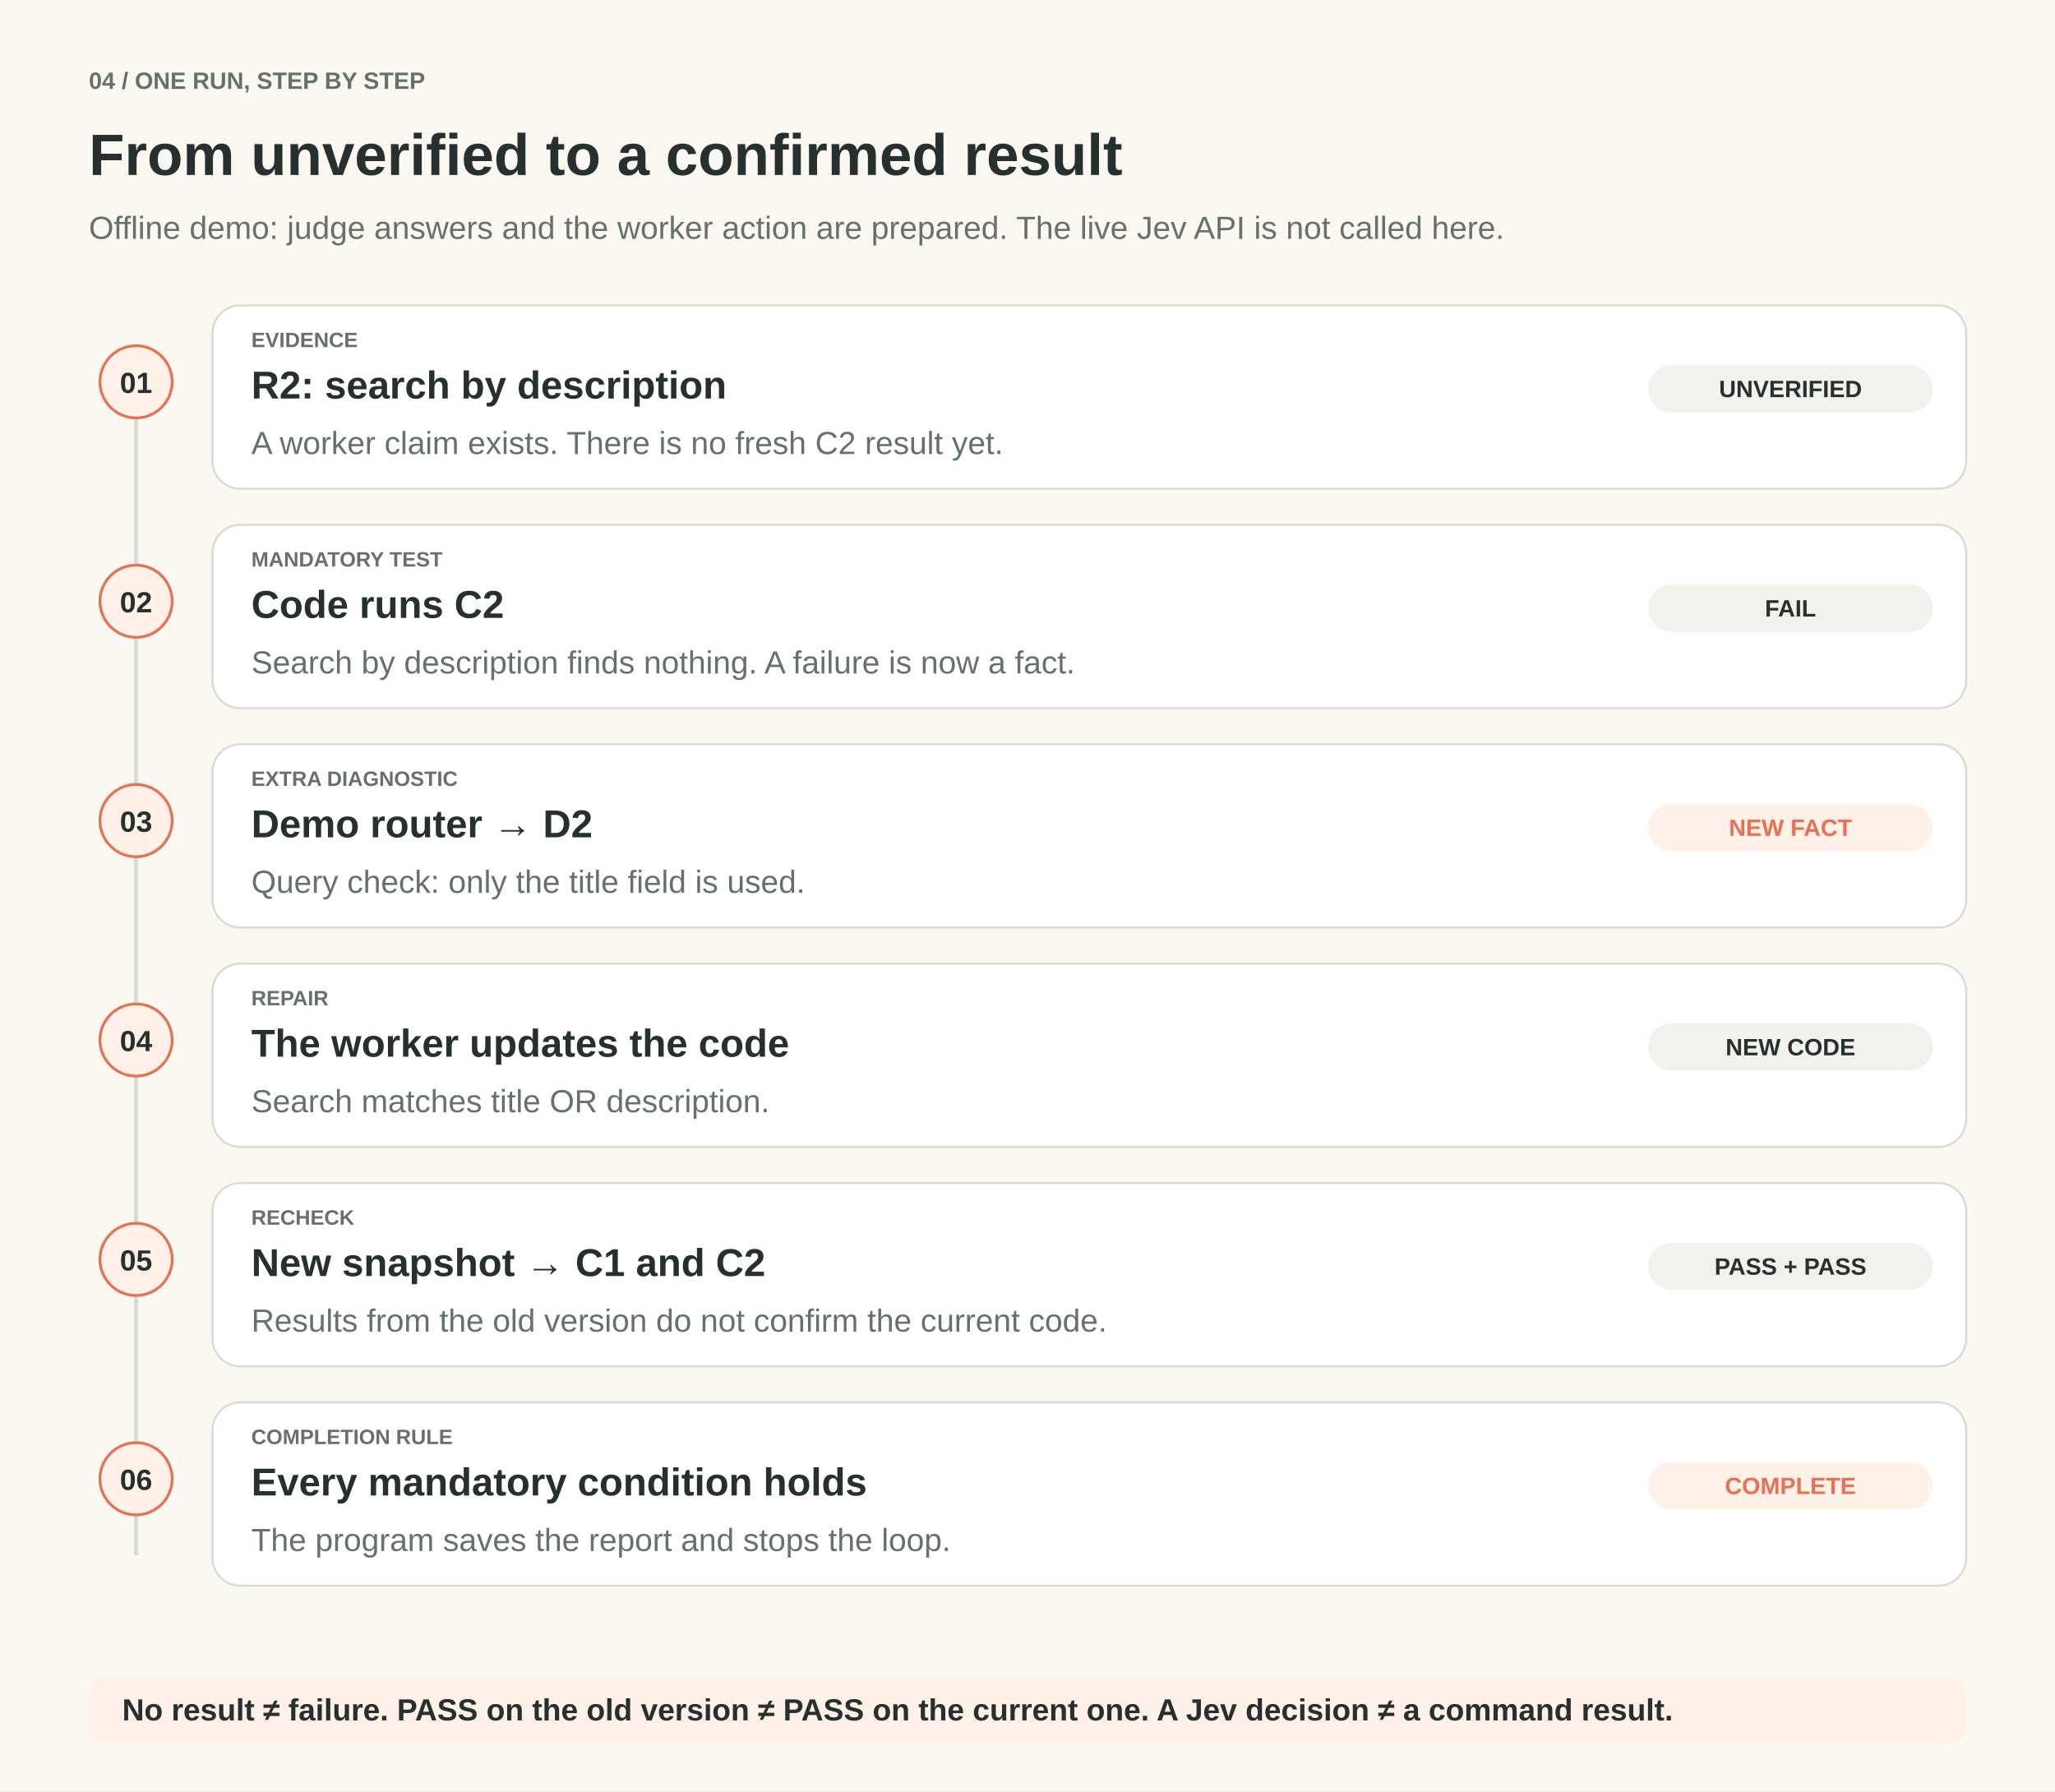
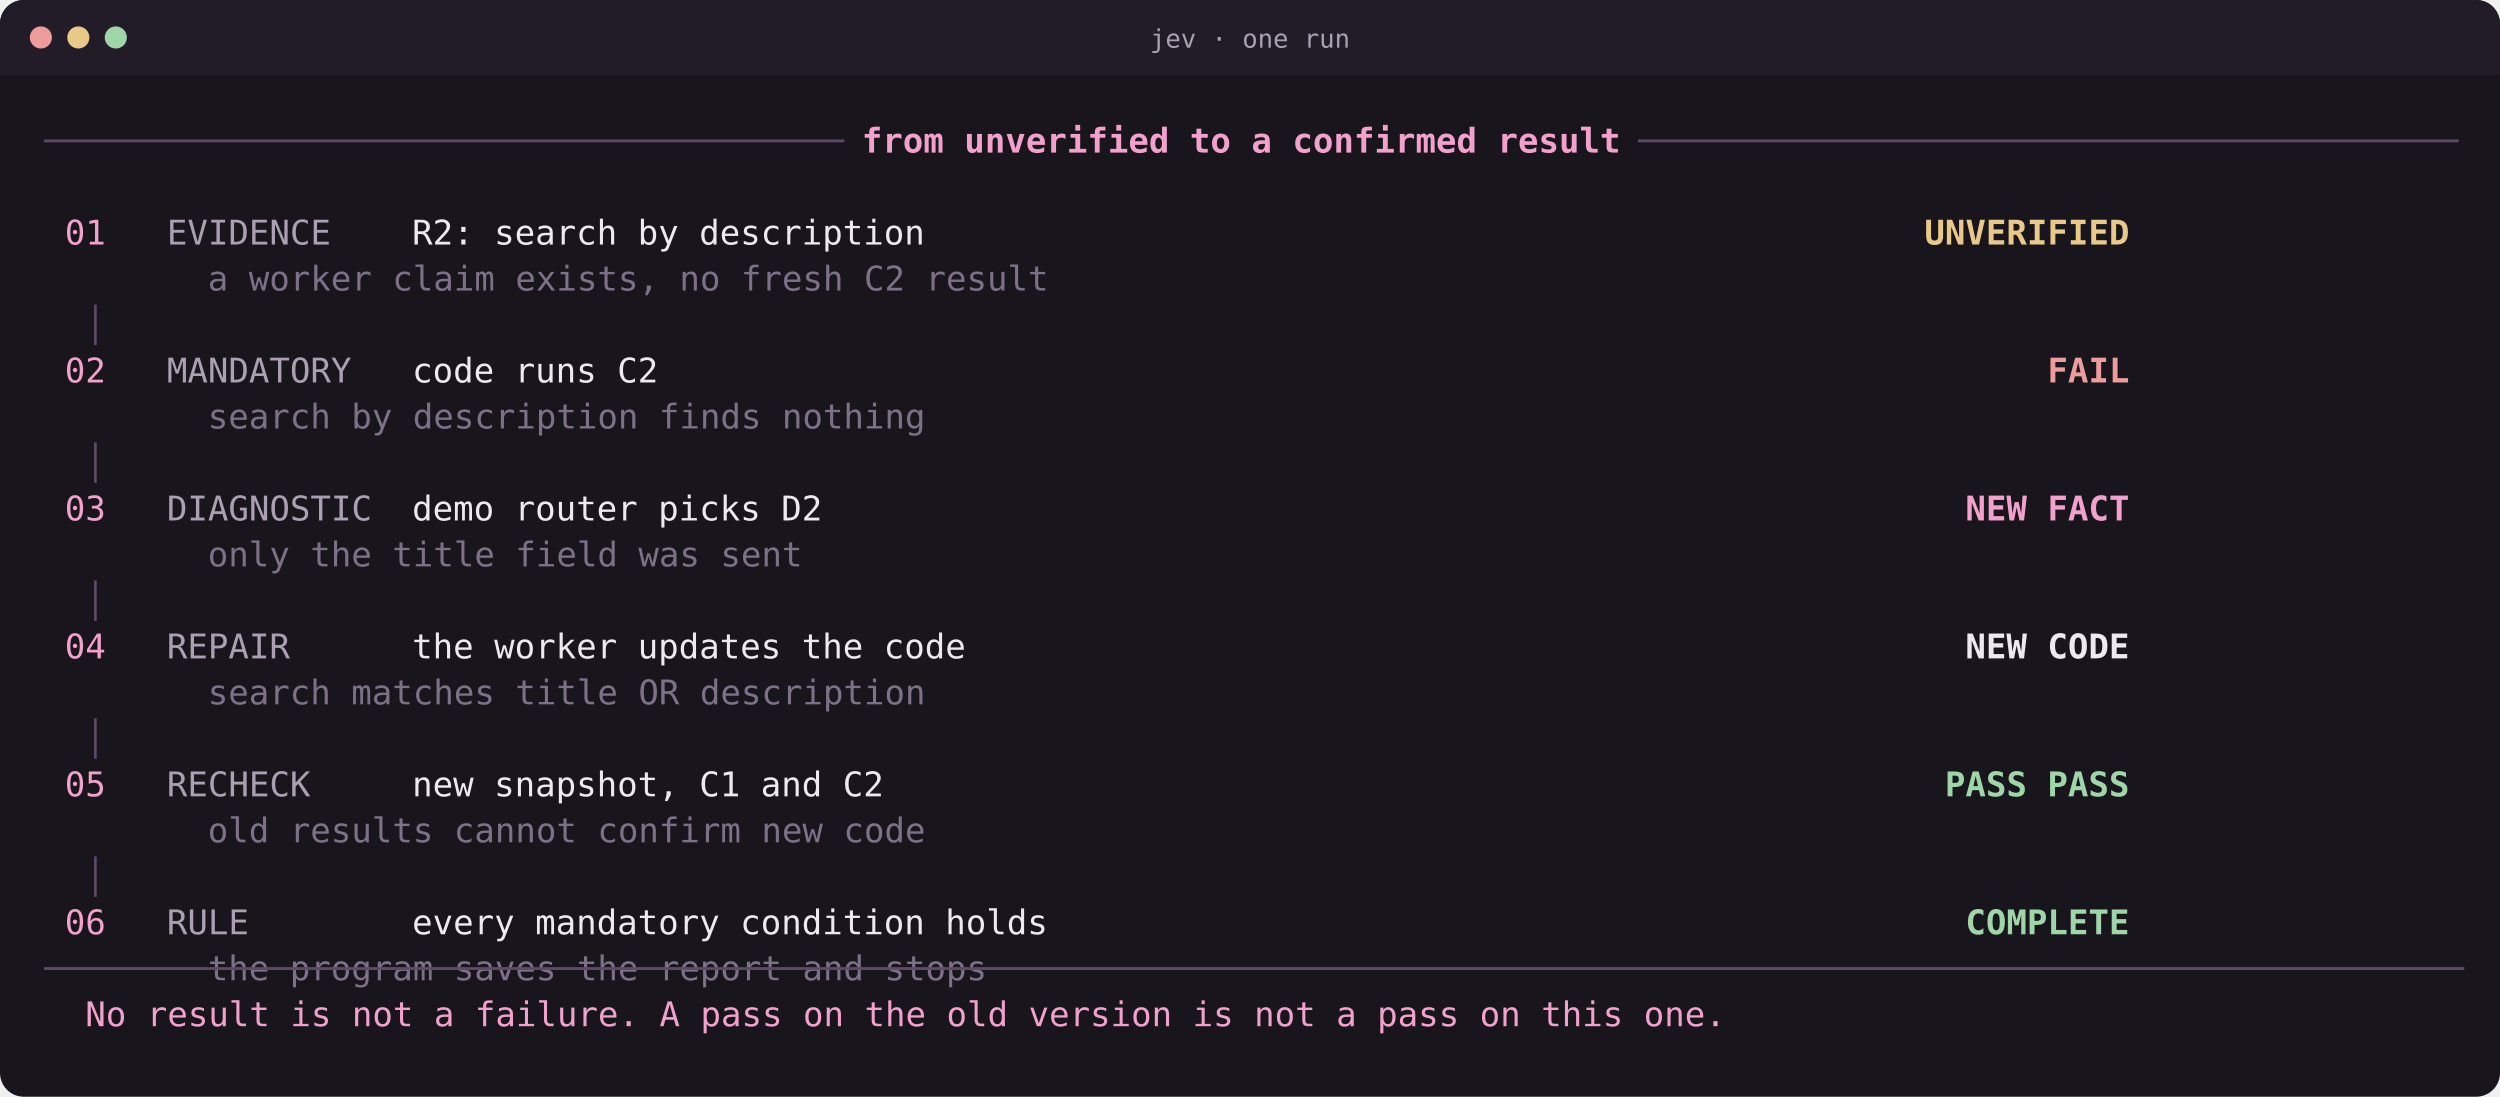
- <svg xmlns="http://www.w3.org/2000/svg" width="1480" height="1290" viewBox="0 0 1480 1290" role="img" aria-labelledby="title desc">
-   <defs>
-     <marker id="arrow" markerWidth="9" markerHeight="9" refX="7" refY="4.5" orient="auto" markerUnits="userSpaceOnUse">
-       <path d="M0,0 L8,4.5 L0,9" fill="#66716C" />
-     </marker>
-   </defs>
-   <rect x="0" y="0" width="1480" height="1290" rx="0" fill="#FBF8F2" />
-   <text x="64" y="64" font-family="Arial, Helvetica, sans-serif" font-size="17" font-weight="700" fill="#66716C" text-anchor="start">04  /  ONE RUN, STEP BY STEP</text>
-   <text x="64" y="126" font-family="Arial, Helvetica, sans-serif" font-size="42" font-weight="700" fill="#26302F" text-anchor="start">From unverified to a confirmed result</text>
-   <text x="64" y="172" font-family="Arial, Helvetica, sans-serif" font-size="23" font-weight="400" fill="#66716C" text-anchor="start">Offline demo: judge answers and the worker action are prepared. The live Jev API is not called here.</text>
-   <line x1="98" y1="274" x2="98" y2="1120" stroke="#D8DCD4" stroke-width="3" />
-   <circle cx="98" cy="275" r="26" fill="#FFF0E8" stroke="#E47254" stroke-width="2" />
-   <text x="98" y="283" font-family="Arial, Helvetica, sans-serif" font-size="21" font-weight="700" fill="#26302F" text-anchor="middle">01</text>
-   <rect x="153" y="220" width="1263" height="132" rx="20" fill="#FFFFFF" stroke="#D8DCD4" stroke-width="1.5" />
-   <text x="181" y="250" font-family="Arial, Helvetica, sans-serif" font-size="15" font-weight="700" fill="#66716C" text-anchor="start">EVIDENCE</text>
-   <text x="181" y="287" font-family="Arial, Helvetica, sans-serif" font-size="28" font-weight="700" fill="#26302F" text-anchor="start">R2: search by description</text>
-   <text x="181" y="327" font-family="Arial, Helvetica, sans-serif" font-size="23" font-weight="400" fill="#66716C" text-anchor="start">A worker claim exists. There is no fresh C2 result yet.</text>
-   <rect x="1187" y="263" width="205" height="34" rx="17" fill="#F1F2EC" />
-   <text x="1289.5" y="286" font-family="Arial, Helvetica, sans-serif" font-size="17" font-weight="700" fill="#26302F" text-anchor="middle">UNVERIFIED</text>
-   <circle cx="98" cy="433" r="26" fill="#FFF0E8" stroke="#E47254" stroke-width="2" />
-   <text x="98" y="441" font-family="Arial, Helvetica, sans-serif" font-size="21" font-weight="700" fill="#26302F" text-anchor="middle">02</text>
-   <rect x="153" y="378" width="1263" height="132" rx="20" fill="#FFFFFF" stroke="#D8DCD4" stroke-width="1.5" />
-   <text x="181" y="408" font-family="Arial, Helvetica, sans-serif" font-size="15" font-weight="700" fill="#66716C" text-anchor="start">MANDATORY TEST</text>
-   <text x="181" y="445" font-family="Arial, Helvetica, sans-serif" font-size="28" font-weight="700" fill="#26302F" text-anchor="start">Code runs C2</text>
-   <text x="181" y="485" font-family="Arial, Helvetica, sans-serif" font-size="23" font-weight="400" fill="#66716C" text-anchor="start">Search by description finds nothing. A failure is now a fact.</text>
-   <rect x="1187" y="421" width="205" height="34" rx="17" fill="#F1F2EC" />
-   <text x="1289.5" y="444" font-family="Arial, Helvetica, sans-serif" font-size="17" font-weight="700" fill="#26302F" text-anchor="middle">FAIL</text>
-   <circle cx="98" cy="591" r="26" fill="#FFF0E8" stroke="#E47254" stroke-width="2" />
-   <text x="98" y="599" font-family="Arial, Helvetica, sans-serif" font-size="21" font-weight="700" fill="#26302F" text-anchor="middle">03</text>
-   <rect x="153" y="536" width="1263" height="132" rx="20" fill="#FFFFFF" stroke="#D8DCD4" stroke-width="1.5" />
-   <text x="181" y="566" font-family="Arial, Helvetica, sans-serif" font-size="15" font-weight="700" fill="#66716C" text-anchor="start">EXTRA DIAGNOSTIC</text>
-   <text x="181" y="603" font-family="Arial, Helvetica, sans-serif" font-size="28" font-weight="700" fill="#26302F" text-anchor="start">Demo router → D2</text>
-   <text x="181" y="643" font-family="Arial, Helvetica, sans-serif" font-size="23" font-weight="400" fill="#66716C" text-anchor="start">Query check: only the title field is used.</text>
-   <rect x="1187" y="579" width="205" height="34" rx="17" fill="#FFF0E8" />
-   <text x="1289.5" y="602" font-family="Arial, Helvetica, sans-serif" font-size="17" font-weight="700" fill="#E47254" text-anchor="middle">NEW FACT</text>
-   <circle cx="98" cy="749" r="26" fill="#FFF0E8" stroke="#E47254" stroke-width="2" />
-   <text x="98" y="757" font-family="Arial, Helvetica, sans-serif" font-size="21" font-weight="700" fill="#26302F" text-anchor="middle">04</text>
-   <rect x="153" y="694" width="1263" height="132" rx="20" fill="#FFFFFF" stroke="#D8DCD4" stroke-width="1.5" />
-   <text x="181" y="724" font-family="Arial, Helvetica, sans-serif" font-size="15" font-weight="700" fill="#66716C" text-anchor="start">REPAIR</text>
-   <text x="181" y="761" font-family="Arial, Helvetica, sans-serif" font-size="28" font-weight="700" fill="#26302F" text-anchor="start">The worker updates the code</text>
-   <text x="181" y="801" font-family="Arial, Helvetica, sans-serif" font-size="23" font-weight="400" fill="#66716C" text-anchor="start">Search matches title OR description.</text>
-   <rect x="1187" y="737" width="205" height="34" rx="17" fill="#F1F2EC" />
-   <text x="1289.5" y="760" font-family="Arial, Helvetica, sans-serif" font-size="17" font-weight="700" fill="#26302F" text-anchor="middle">NEW CODE</text>
-   <circle cx="98" cy="907" r="26" fill="#FFF0E8" stroke="#E47254" stroke-width="2" />
-   <text x="98" y="915" font-family="Arial, Helvetica, sans-serif" font-size="21" font-weight="700" fill="#26302F" text-anchor="middle">05</text>
-   <rect x="153" y="852" width="1263" height="132" rx="20" fill="#FFFFFF" stroke="#D8DCD4" stroke-width="1.5" />
-   <text x="181" y="882" font-family="Arial, Helvetica, sans-serif" font-size="15" font-weight="700" fill="#66716C" text-anchor="start">RECHECK</text>
-   <text x="181" y="919" font-family="Arial, Helvetica, sans-serif" font-size="28" font-weight="700" fill="#26302F" text-anchor="start">New snapshot → C1 and C2</text>
-   <text x="181" y="959" font-family="Arial, Helvetica, sans-serif" font-size="23" font-weight="400" fill="#66716C" text-anchor="start">Results from the old version do not confirm the current code.</text>
-   <rect x="1187" y="895" width="205" height="34" rx="17" fill="#F1F2EC" />
-   <text x="1289.5" y="918" font-family="Arial, Helvetica, sans-serif" font-size="17" font-weight="700" fill="#26302F" text-anchor="middle">PASS + PASS</text>
-   <circle cx="98" cy="1065" r="26" fill="#FFF0E8" stroke="#E47254" stroke-width="2" />
-   <text x="98" y="1073" font-family="Arial, Helvetica, sans-serif" font-size="21" font-weight="700" fill="#26302F" text-anchor="middle">06</text>
-   <rect x="153" y="1010" width="1263" height="132" rx="20" fill="#FFFFFF" stroke="#D8DCD4" stroke-width="1.5" />
-   <text x="181" y="1040" font-family="Arial, Helvetica, sans-serif" font-size="15" font-weight="700" fill="#66716C" text-anchor="start">COMPLETION RULE</text>
-   <text x="181" y="1077" font-family="Arial, Helvetica, sans-serif" font-size="28" font-weight="700" fill="#26302F" text-anchor="start">Every mandatory condition holds</text>
-   <text x="181" y="1117" font-family="Arial, Helvetica, sans-serif" font-size="23" font-weight="400" fill="#66716C" text-anchor="start">The program saves the report and stops the loop.</text>
-   <rect x="1187" y="1053" width="205" height="34" rx="17" fill="#FFF0E8" />
-   <text x="1289.5" y="1076" font-family="Arial, Helvetica, sans-serif" font-size="17" font-weight="700" fill="#E47254" text-anchor="middle">COMPLETE</text>
-   <rect x="64" y="1208" width="1352" height="48" rx="12" fill="#FFF0E8" />
-   <text x="88" y="1239" font-family="Arial, Helvetica, sans-serif" font-size="22" font-weight="700" fill="#26302F" text-anchor="start">No result ≠ failure. PASS on the old version ≠ PASS on the current one. A Jev decision ≠ a command result.</text>
+ <svg xmlns="http://www.w3.org/2000/svg" width="1468" height="644" viewBox="0 0 1468 644" role="img" aria-labelledby="title desc">
+   <rect x="0" y="0" width="1468" height="644" rx="14" fill="#18151d" />
+   <rect x="0" y="0" width="1468" height="44" rx="14" fill="#221c29" />
+   <rect x="0" y="30" width="1468" height="14" fill="#221c29" />
+   <circle cx="24" cy="22" r="6.5" fill="#ee9b9b" />
+   <circle cx="46" cy="22" r="6.5" fill="#e8c98a" />
+   <circle cx="68" cy="22" r="6.5" fill="#9fd6a8" />
+   <text x="734.0" y="28.0" font-family="Menlo, 'SF Mono', Consolas, 'DejaVu Sans Mono', monospace" font-size="15" font-weight="400" fill="#aaa0b2" text-anchor="middle" xml:space="preserve">jev · one run</text>
+   <text x="26.0" y="89.6" font-family="Menlo, 'SF Mono', Consolas, 'DejaVu Sans Mono', monospace" font-size="20" font-weight="400" fill="#5d4a68" xml:space="preserve" textLength="468.0" lengthAdjust="spacing">───────────────────────────────────────</text>
+   <text x="494.0" y="89.6" font-family="Menlo, 'SF Mono', Consolas, 'DejaVu Sans Mono', monospace" font-size="20" font-weight="700" fill="#f2a0cc" xml:space="preserve" textLength="468.0" lengthAdjust="spacing"> from unverified to a confirmed result </text>
+   <text x="962.0" y="89.6" font-family="Menlo, 'SF Mono', Consolas, 'DejaVu Sans Mono', monospace" font-size="20" font-weight="400" fill="#5d4a68" xml:space="preserve" textLength="480.0" lengthAdjust="spacing">────────────────────────────────────────</text>
+   <text x="26.0" y="143.6" font-family="Menlo, 'SF Mono', Consolas, 'DejaVu Sans Mono', monospace" font-size="20" font-weight="400" fill="#f2a0cc" xml:space="preserve" textLength="48.0" lengthAdjust="spacing"> 01 </text>
+   <text x="74.0" y="143.6" font-family="Menlo, 'SF Mono', Consolas, 'DejaVu Sans Mono', monospace" font-size="20" font-weight="400" fill="#eee8f1" xml:space="preserve" textLength="24.0" lengthAdjust="spacing">  </text>
+   <text x="98.0" y="143.6" font-family="Menlo, 'SF Mono', Consolas, 'DejaVu Sans Mono', monospace" font-size="20" font-weight="400" fill="#aaa0b2" xml:space="preserve" textLength="144.0" lengthAdjust="spacing">EVIDENCE    </text>
+   <text x="242.0" y="143.6" font-family="Menlo, 'SF Mono', Consolas, 'DejaVu Sans Mono', monospace" font-size="20" font-weight="400" fill="#eee8f1" xml:space="preserve" textLength="300.0" lengthAdjust="spacing">R2: search by description</text>
+   <text x="122.0" y="170.6" font-family="Menlo, 'SF Mono', Consolas, 'DejaVu Sans Mono', monospace" font-size="20" font-weight="400" fill="#7d7188" xml:space="preserve" textLength="492.0" lengthAdjust="spacing">a worker claim exists, no fresh C2 result</text>
+   <text x="1130.0" y="143.6" font-family="Menlo, 'SF Mono', Consolas, 'DejaVu Sans Mono', monospace" font-size="20" font-weight="700" fill="#e8c98a" xml:space="preserve" textLength="120.0" lengthAdjust="spacing">UNVERIFIED</text>
+   <text x="50.0" y="197.6" font-family="Menlo, 'SF Mono', Consolas, 'DejaVu Sans Mono', monospace" font-size="20" font-weight="400" fill="#5d4a68" xml:space="preserve" textLength="12.0" lengthAdjust="spacing">│</text>
+   <text x="26.0" y="224.6" font-family="Menlo, 'SF Mono', Consolas, 'DejaVu Sans Mono', monospace" font-size="20" font-weight="400" fill="#f2a0cc" xml:space="preserve" textLength="48.0" lengthAdjust="spacing"> 02 </text>
+   <text x="74.0" y="224.6" font-family="Menlo, 'SF Mono', Consolas, 'DejaVu Sans Mono', monospace" font-size="20" font-weight="400" fill="#eee8f1" xml:space="preserve" textLength="24.0" lengthAdjust="spacing">  </text>
+   <text x="98.0" y="224.6" font-family="Menlo, 'SF Mono', Consolas, 'DejaVu Sans Mono', monospace" font-size="20" font-weight="400" fill="#aaa0b2" xml:space="preserve" textLength="144.0" lengthAdjust="spacing">MANDATORY   </text>
+   <text x="242.0" y="224.6" font-family="Menlo, 'SF Mono', Consolas, 'DejaVu Sans Mono', monospace" font-size="20" font-weight="400" fill="#eee8f1" xml:space="preserve" textLength="144.0" lengthAdjust="spacing">code runs C2</text>
+   <text x="122.0" y="251.6" font-family="Menlo, 'SF Mono', Consolas, 'DejaVu Sans Mono', monospace" font-size="20" font-weight="400" fill="#7d7188" xml:space="preserve" textLength="420.0" lengthAdjust="spacing">search by description finds nothing</text>
+   <text x="1130.0" y="224.6" font-family="Menlo, 'SF Mono', Consolas, 'DejaVu Sans Mono', monospace" font-size="20" font-weight="700" fill="#ee9b9b" xml:space="preserve" textLength="120.0" lengthAdjust="spacing">      FAIL</text>
+   <text x="50.0" y="278.6" font-family="Menlo, 'SF Mono', Consolas, 'DejaVu Sans Mono', monospace" font-size="20" font-weight="400" fill="#5d4a68" xml:space="preserve" textLength="12.0" lengthAdjust="spacing">│</text>
+   <text x="26.0" y="305.6" font-family="Menlo, 'SF Mono', Consolas, 'DejaVu Sans Mono', monospace" font-size="20" font-weight="400" fill="#f2a0cc" xml:space="preserve" textLength="48.0" lengthAdjust="spacing"> 03 </text>
+   <text x="74.0" y="305.6" font-family="Menlo, 'SF Mono', Consolas, 'DejaVu Sans Mono', monospace" font-size="20" font-weight="400" fill="#eee8f1" xml:space="preserve" textLength="24.0" lengthAdjust="spacing">  </text>
+   <text x="98.0" y="305.6" font-family="Menlo, 'SF Mono', Consolas, 'DejaVu Sans Mono', monospace" font-size="20" font-weight="400" fill="#aaa0b2" xml:space="preserve" textLength="144.0" lengthAdjust="spacing">DIAGNOSTIC  </text>
+   <text x="242.0" y="305.6" font-family="Menlo, 'SF Mono', Consolas, 'DejaVu Sans Mono', monospace" font-size="20" font-weight="400" fill="#eee8f1" xml:space="preserve" textLength="240.0" lengthAdjust="spacing">demo router picks D2</text>
+   <text x="122.0" y="332.6" font-family="Menlo, 'SF Mono', Consolas, 'DejaVu Sans Mono', monospace" font-size="20" font-weight="400" fill="#7d7188" xml:space="preserve" textLength="348.0" lengthAdjust="spacing">only the title field was sent</text>
+   <text x="1130.0" y="305.6" font-family="Menlo, 'SF Mono', Consolas, 'DejaVu Sans Mono', monospace" font-size="20" font-weight="700" fill="#f2a0cc" xml:space="preserve" textLength="120.0" lengthAdjust="spacing">  NEW FACT</text>
+   <text x="50.0" y="359.6" font-family="Menlo, 'SF Mono', Consolas, 'DejaVu Sans Mono', monospace" font-size="20" font-weight="400" fill="#5d4a68" xml:space="preserve" textLength="12.0" lengthAdjust="spacing">│</text>
+   <text x="26.0" y="386.6" font-family="Menlo, 'SF Mono', Consolas, 'DejaVu Sans Mono', monospace" font-size="20" font-weight="400" fill="#f2a0cc" xml:space="preserve" textLength="48.0" lengthAdjust="spacing"> 04 </text>
+   <text x="74.0" y="386.6" font-family="Menlo, 'SF Mono', Consolas, 'DejaVu Sans Mono', monospace" font-size="20" font-weight="400" fill="#eee8f1" xml:space="preserve" textLength="24.0" lengthAdjust="spacing">  </text>
+   <text x="98.0" y="386.6" font-family="Menlo, 'SF Mono', Consolas, 'DejaVu Sans Mono', monospace" font-size="20" font-weight="400" fill="#aaa0b2" xml:space="preserve" textLength="144.0" lengthAdjust="spacing">REPAIR      </text>
+   <text x="242.0" y="386.6" font-family="Menlo, 'SF Mono', Consolas, 'DejaVu Sans Mono', monospace" font-size="20" font-weight="400" fill="#eee8f1" xml:space="preserve" textLength="324.0" lengthAdjust="spacing">the worker updates the code</text>
+   <text x="122.0" y="413.6" font-family="Menlo, 'SF Mono', Consolas, 'DejaVu Sans Mono', monospace" font-size="20" font-weight="400" fill="#7d7188" xml:space="preserve" textLength="420.0" lengthAdjust="spacing">search matches title OR description</text>
+   <text x="1130.0" y="386.6" font-family="Menlo, 'SF Mono', Consolas, 'DejaVu Sans Mono', monospace" font-size="20" font-weight="700" fill="#eee8f1" xml:space="preserve" textLength="120.0" lengthAdjust="spacing">  NEW CODE</text>
+   <text x="50.0" y="440.6" font-family="Menlo, 'SF Mono', Consolas, 'DejaVu Sans Mono', monospace" font-size="20" font-weight="400" fill="#5d4a68" xml:space="preserve" textLength="12.0" lengthAdjust="spacing">│</text>
+   <text x="26.0" y="467.6" font-family="Menlo, 'SF Mono', Consolas, 'DejaVu Sans Mono', monospace" font-size="20" font-weight="400" fill="#f2a0cc" xml:space="preserve" textLength="48.0" lengthAdjust="spacing"> 05 </text>
+   <text x="74.0" y="467.6" font-family="Menlo, 'SF Mono', Consolas, 'DejaVu Sans Mono', monospace" font-size="20" font-weight="400" fill="#eee8f1" xml:space="preserve" textLength="24.0" lengthAdjust="spacing">  </text>
+   <text x="98.0" y="467.6" font-family="Menlo, 'SF Mono', Consolas, 'DejaVu Sans Mono', monospace" font-size="20" font-weight="400" fill="#aaa0b2" xml:space="preserve" textLength="144.0" lengthAdjust="spacing">RECHECK     </text>
+   <text x="242.0" y="467.6" font-family="Menlo, 'SF Mono', Consolas, 'DejaVu Sans Mono', monospace" font-size="20" font-weight="400" fill="#eee8f1" xml:space="preserve" textLength="276.0" lengthAdjust="spacing">new snapshot, C1 and C2</text>
+   <text x="122.0" y="494.6" font-family="Menlo, 'SF Mono', Consolas, 'DejaVu Sans Mono', monospace" font-size="20" font-weight="400" fill="#7d7188" xml:space="preserve" textLength="420.0" lengthAdjust="spacing">old results cannot confirm new code</text>
+   <text x="1130.0" y="467.6" font-family="Menlo, 'SF Mono', Consolas, 'DejaVu Sans Mono', monospace" font-size="20" font-weight="700" fill="#9fd6a8" xml:space="preserve" textLength="120.0" lengthAdjust="spacing"> PASS PASS</text>
+   <text x="50.0" y="521.6" font-family="Menlo, 'SF Mono', Consolas, 'DejaVu Sans Mono', monospace" font-size="20" font-weight="400" fill="#5d4a68" xml:space="preserve" textLength="12.0" lengthAdjust="spacing">│</text>
+   <text x="26.0" y="548.6" font-family="Menlo, 'SF Mono', Consolas, 'DejaVu Sans Mono', monospace" font-size="20" font-weight="400" fill="#f2a0cc" xml:space="preserve" textLength="48.0" lengthAdjust="spacing"> 06 </text>
+   <text x="74.0" y="548.6" font-family="Menlo, 'SF Mono', Consolas, 'DejaVu Sans Mono', monospace" font-size="20" font-weight="400" fill="#eee8f1" xml:space="preserve" textLength="24.0" lengthAdjust="spacing">  </text>
+   <text x="98.0" y="548.6" font-family="Menlo, 'SF Mono', Consolas, 'DejaVu Sans Mono', monospace" font-size="20" font-weight="400" fill="#aaa0b2" xml:space="preserve" textLength="144.0" lengthAdjust="spacing">RULE        </text>
+   <text x="242.0" y="548.6" font-family="Menlo, 'SF Mono', Consolas, 'DejaVu Sans Mono', monospace" font-size="20" font-weight="400" fill="#eee8f1" xml:space="preserve" textLength="372.0" lengthAdjust="spacing">every mandatory condition holds</text>
+   <text x="122.0" y="575.6" font-family="Menlo, 'SF Mono', Consolas, 'DejaVu Sans Mono', monospace" font-size="20" font-weight="400" fill="#7d7188" xml:space="preserve" textLength="456.0" lengthAdjust="spacing">the program saves the report and stops</text>
+   <text x="1130.0" y="548.6" font-family="Menlo, 'SF Mono', Consolas, 'DejaVu Sans Mono', monospace" font-size="20" font-weight="700" fill="#9fd6a8" xml:space="preserve" textLength="120.0" lengthAdjust="spacing">  COMPLETE</text>
+   <text x="26.0" y="575.6" font-family="Menlo, 'SF Mono', Consolas, 'DejaVu Sans Mono', monospace" font-size="20" font-weight="400" fill="#5d4a68" xml:space="preserve" textLength="1416.0" lengthAdjust="spacing">──────────────────────────────────────────────────────────────────────────────────────────────────────────────────────</text>
+   <text x="26.0" y="602.6" font-family="Menlo, 'SF Mono', Consolas, 'DejaVu Sans Mono', monospace" font-size="20" font-weight="400" fill="#f2a0cc" xml:space="preserve" textLength="984.0" lengthAdjust="spacing">  No result is not a failure. A pass on the old version is not a pass on this one.</text>
</svg>
